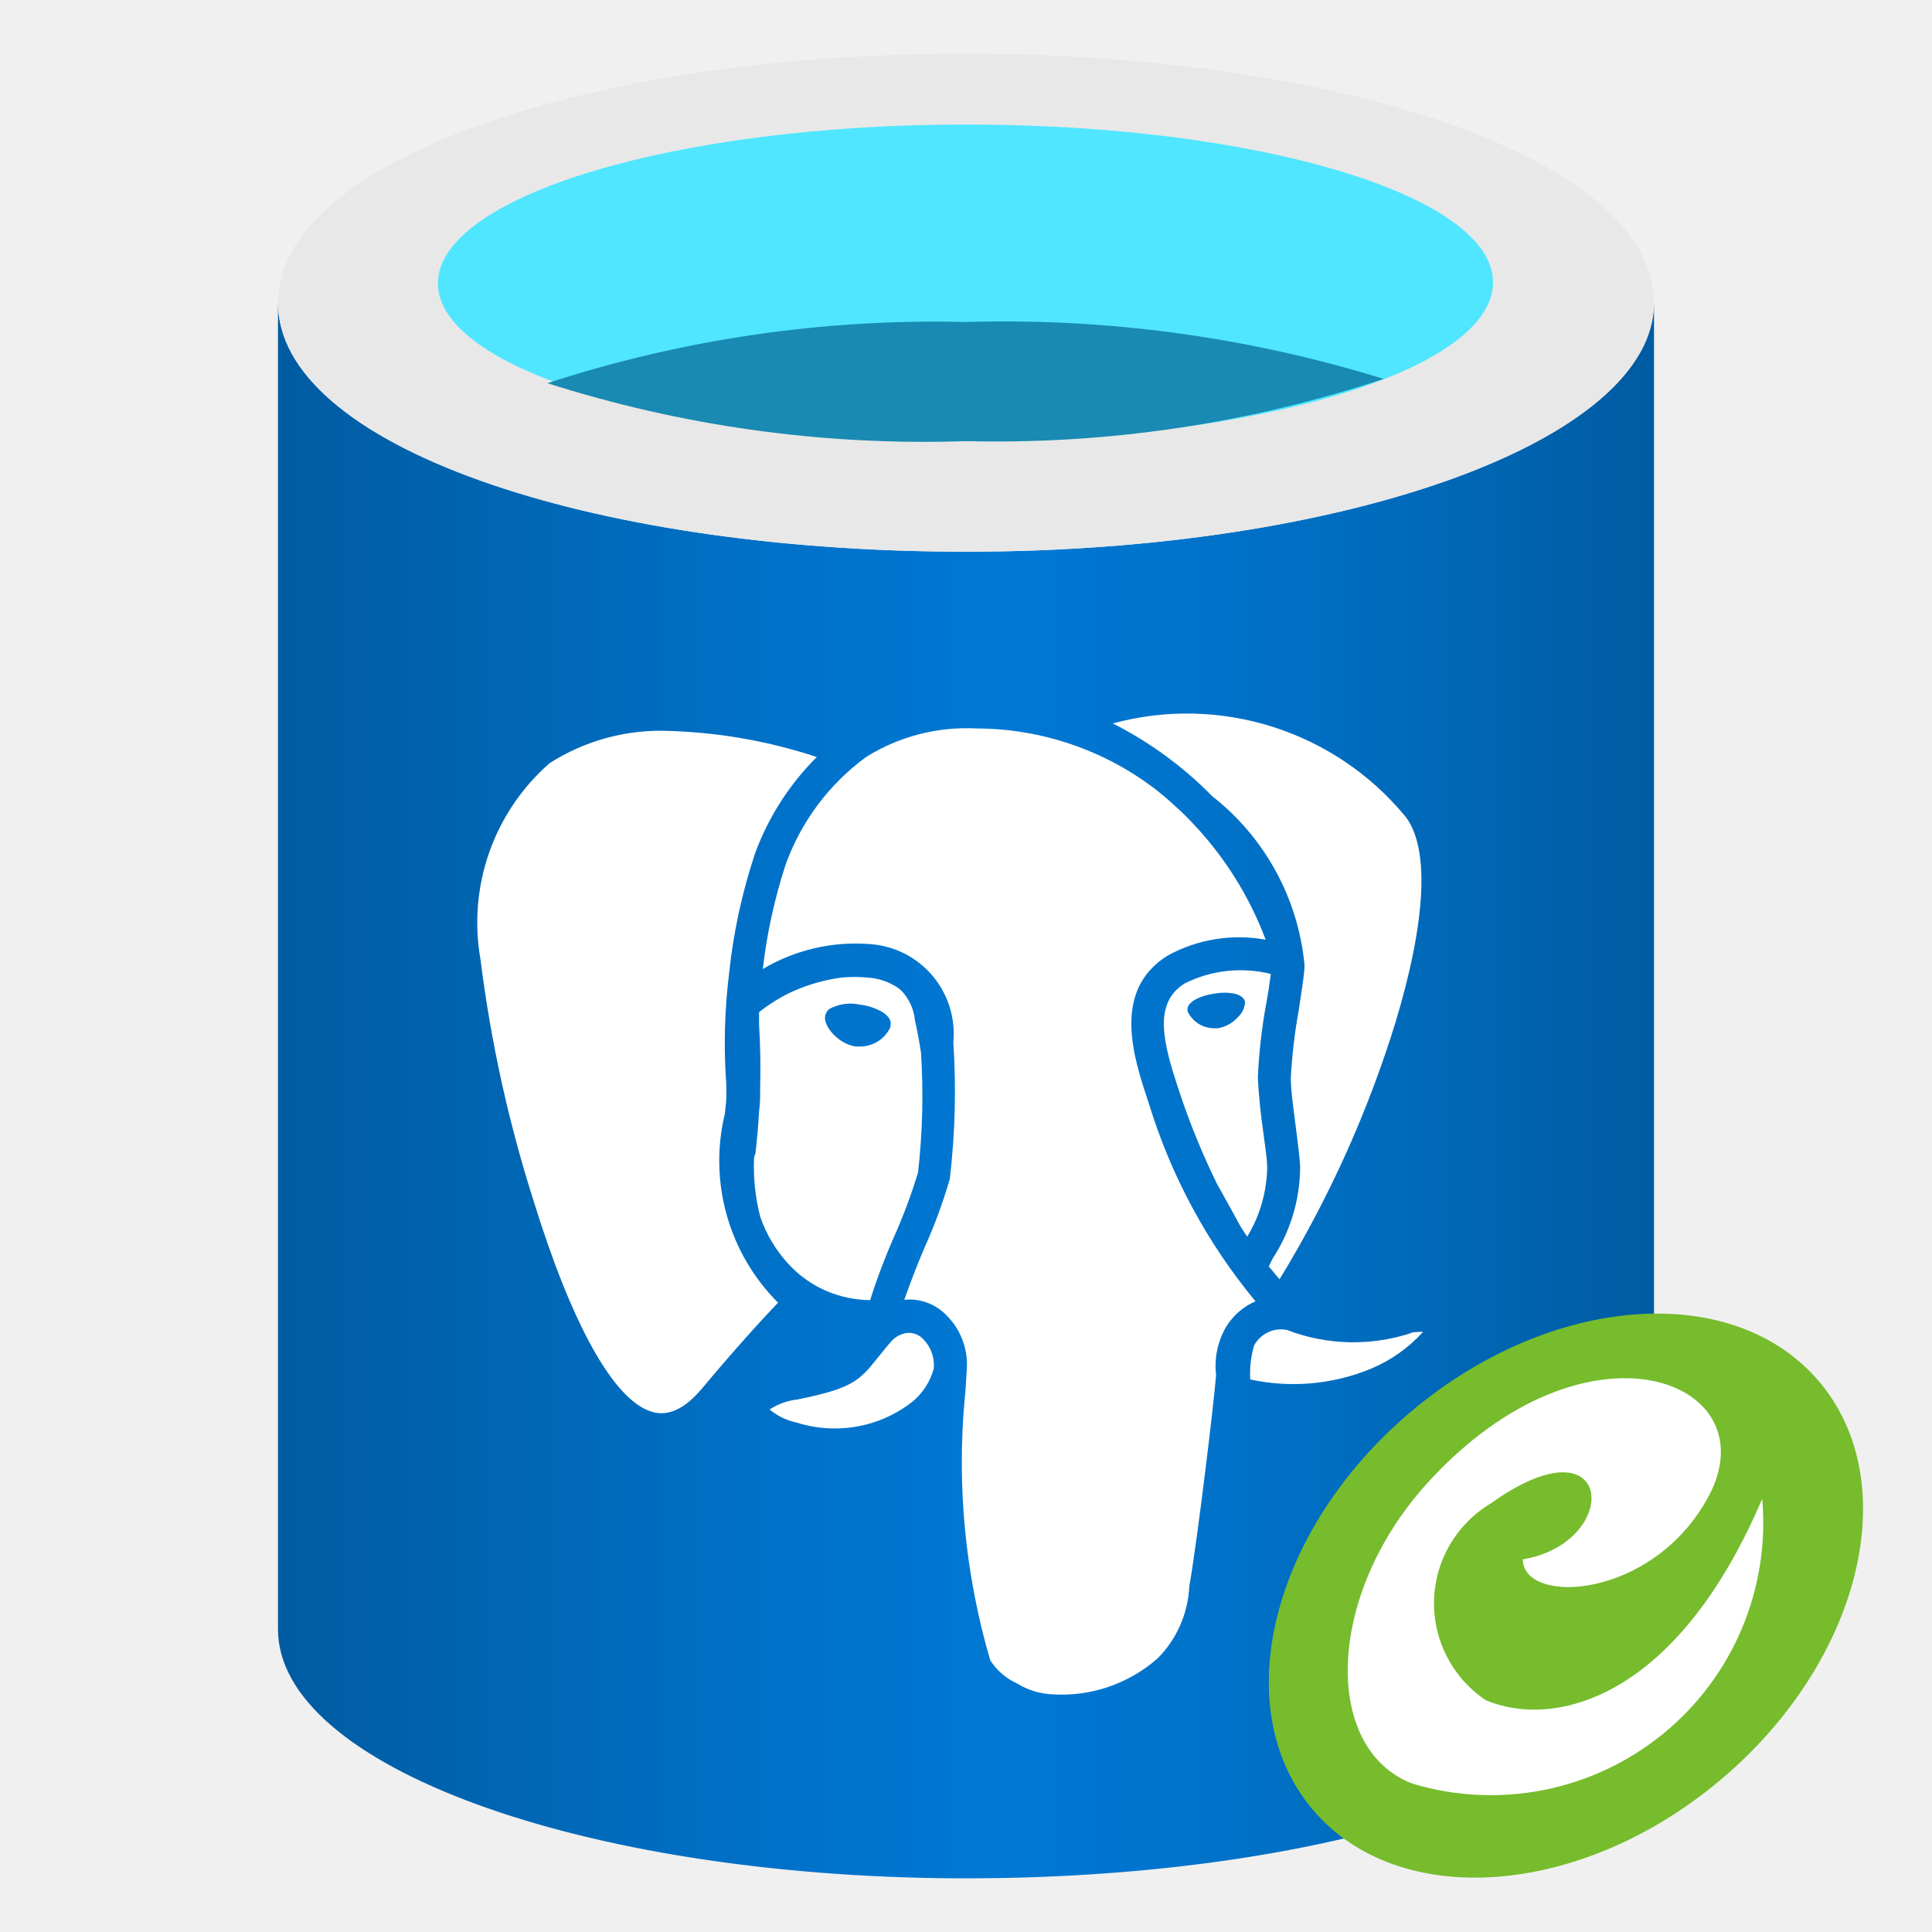
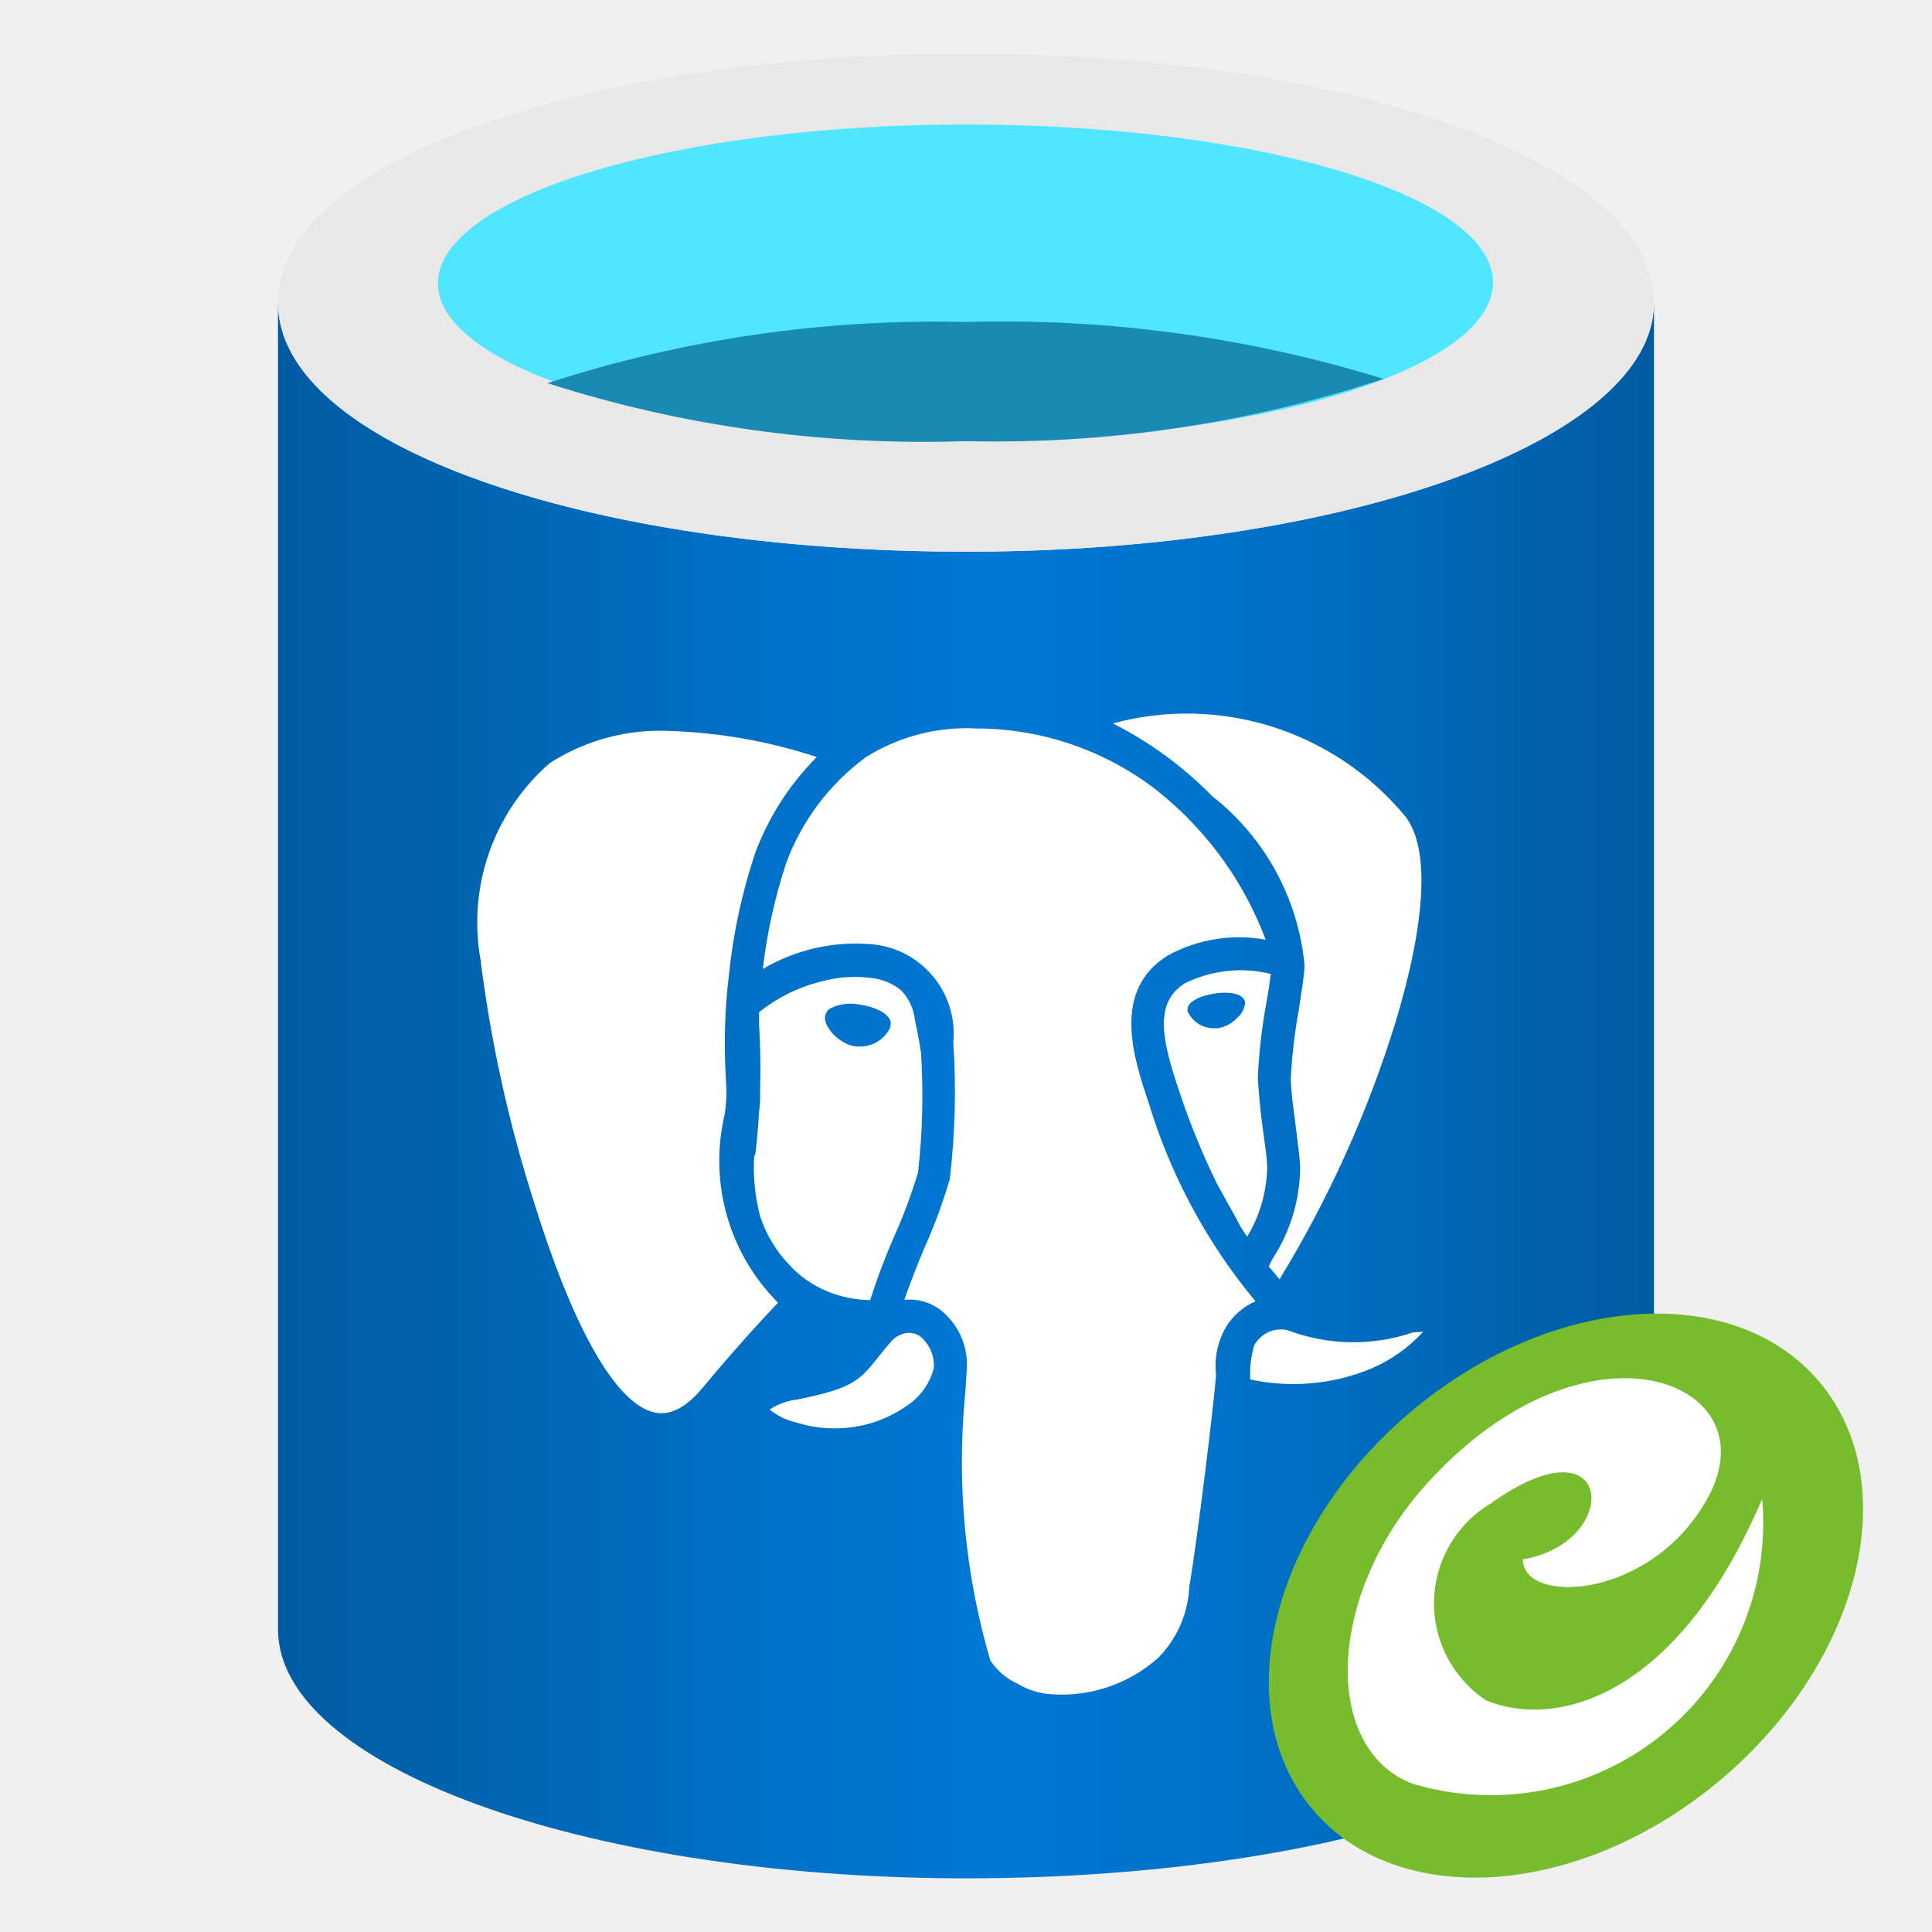
- <svg xmlns="http://www.w3.org/2000/svg" viewBox="0 0 18 18" class="msportalfx-svg-placeholder" role="presentation" focusable="false">
-   <g>
-     <defs>
-       <linearGradient id="0dc68914-eaa0-4020-b40d-9cf1b68af633" x1="2.447" y1="9.339" x2="15.27" y2="9.339" gradientTransform="matrix(1 0 0 -1 .143 19.5)" gradientUnits="userSpaceOnUse">
-         <stop offset="0" stop-color="#005ba1" />
-         <stop offset=".07" stop-color="#0060a9" />
-         <stop offset=".36" stop-color="#0071c8" />
-         <stop offset=".52" stop-color="#0078d4" />
-         <stop offset=".64" stop-color="#0074cd" />
-         <stop offset=".82" stop-color="#006abb" />
-         <stop offset="1" stop-color="#005ba1" />
-       </linearGradient>
-     </defs>
-     <path d="M9 5.14c-3.54 0-6.41-1-6.41-2.32v12.36c0 1.27 2.82 2.3 6.32 2.32H9c3.54 0 6.41-1 6.41-2.32V2.82c0 1.28-2.87 2.32-6.41 2.32Z" fill="url(#0dc68914-eaa0-4020-b40d-9cf1b68af633)" />
-     <path d="M15.41 2.82c0 1.28-2.87 2.32-6.41 2.32s-6.41-1-6.41-2.32S5.46.5 9 .5s6.41 1 6.41 2.32" fill="#e8e8e8" />
-     <path d="M13.91 2.63c0 .82-2.2 1.48-4.91 1.48s-4.92-.66-4.92-1.47S6.28 1.16 9 1.16s4.91.66 4.91 1.47" fill="#50e6ff" />
-     <path d="M9 3a11.649 11.649 0 0 0-3.9.57 11.535 11.535 0 0 0 3.9.54 11.471 11.471 0 0 0 3.89-.58A11.949 11.949 0 0 0 9 3Z" fill="#198ab3" />
-     <path d="M12.154 8.991c0 .083-.027.24-.054.422a5.047 5.047 0 0 0-.074.63c0 .121.028.306.048.468.018.137.034.266.039.355a1.569 1.569 0 0 1-.258.863 1.51 1.51 0 0 1-.034.07l.1.12A10.551 10.551 0 0 0 13 9.53c.288-.95.322-1.634.092-1.925a2.638 2.638 0 0 0-2.724-.865 3.536 3.536 0 0 1 .926.678 2.269 2.269 0 0 1 .86 1.573Zm-.314.083a1.165 1.165 0 0 0-.8.087c-.3.185-.206.551-.052 1.011a6.763 6.763 0 0 0 .349.855l.092.166c.049.087.086.154.11.2s.053.087.081.129a1.286 1.286 0 0 0 .186-.646c0-.078-.02-.2-.037-.333a5.62 5.62 0 0 1-.05-.5 4.935 4.935 0 0 1 .077-.686c.018-.096.034-.204.044-.283Zm-.31.406a.323.323 0 0 1-.183.1h-.035a.274.274 0 0 1-.248-.158v-.008c-.011-.078.118-.138.252-.157a.517.517 0 0 1 .184 0c.058.014.094.042.1.078a.209.209 0 0 1-.07.145Zm-4.777.9c.008-.074.015-.138.015-.171 0-.057 0-.116-.006-.177a5.3 5.3 0 0 1 .03-.956 5.273 5.273 0 0 1 .242-1.123 2.465 2.465 0 0 1 .576-.9 4.853 4.853 0 0 0-1.373-.243 1.919 1.919 0 0 0-1.116.3 1.973 1.973 0 0 0-.644 1.831 12.49 12.49 0 0 0 .494 2.246c.355 1.15.743 1.849 1.092 1.963.156.052.312-.018.477-.213.285-.342.551-.636.709-.8a1.869 1.869 0 0 1-.496-1.759Zm.273.4a1.844 1.844 0 0 0 .057.556 1.24 1.24 0 0 0 .268.446 1.042 1.042 0 0 0 .356.249 1.069 1.069 0 0 0 .4.082 5.847 5.847 0 0 1 .227-.6 5.041 5.041 0 0 0 .219-.589 6.279 6.279 0 0 0 .028-1.113c-.015-.1-.033-.2-.057-.307a.461.461 0 0 0-.124-.272.308.308 0 0 0-.027-.024.565.565 0 0 0-.29-.1 1.238 1.238 0 0 0-.244 0 1.635 1.635 0 0 0-.488.145 1.58 1.58 0 0 0-.279.177v.114c.012.2.016.406.01.609v.047a1.215 1.215 0 0 1-.01.156 6.407 6.407 0 0 1-.034.392ZM7.7 9.433a.089.089 0 0 1 .027-.033.415.415 0 0 1 .285-.04.549.549 0 0 1 .193.06c.091.049.1.105.091.134v.015a.311.311 0 0 1-.283.181h-.04c-.166-.024-.3-.191-.286-.279a.1.1 0 0 1 .013-.038Zm.749 2.986a.241.241 0 0 0-.136.068c-.057.064-.1.12-.138.166-.171.216-.243.284-.747.386a.582.582 0 0 0-.258.093.58.58 0 0 0 .245.12 1.185 1.185 0 0 0 .724 0 1.171 1.171 0 0 0 .361-.192.6.6 0 0 0 .2-.311.345.345 0 0 0-.1-.274.183.183 0 0 0-.153-.056Zm4.7 0a1.725 1.725 0 0 1-1.156-.027.278.278 0 0 0-.143.006.293.293 0 0 0-.166.137.95.95 0 0 0-.036.317 1.893 1.893 0 0 0 1.125-.1 1.36 1.36 0 0 0 .486-.344.677.677 0 0 0-.116.009Zm-2.449-2.15c-.139-.415-.347-1.042.182-1.368a1.383 1.383 0 0 1 .91-.146 3.219 3.219 0 0 0-.694-1.1 2.357 2.357 0 0 0-.1-.1l-.065-.059-.008-.008-.068-.06-.046-.037-.027-.023A2.752 2.752 0 0 0 9.1 6.787a1.77 1.77 0 0 0-1.028.264 2.138 2.138 0 0 0-.751 1 4.916 4.916 0 0 0-.214.977 1.694 1.694 0 0 1 1-.232.837.837 0 0 1 .775.914 7.01 7.01 0 0 1-.033 1.275 4.915 4.915 0 0 1-.234.636 7.852 7.852 0 0 0-.19.489.478.478 0 0 1 .392.143.646.646 0 0 1 .189.523c-.005.08-.008.161-.017.242a6.554 6.554 0 0 0 .237 2.451.582.582 0 0 0 .251.216.671.671 0 0 0 .318.1 1.351 1.351 0 0 0 .993-.337 1.015 1.015 0 0 0 .292-.664c.079-.456.23-1.713.25-1.974a.72.72 0 0 1 .094-.449.6.6 0 0 1 .273-.237 5.338 5.338 0 0 1-.997-1.855Z" class="msportalfx-svg-c01" />
-     <ellipse cx="14.592" cy="14.873" rx="3.089" ry="2.241" transform="rotate(-40.18 14.581 14.873)" fill="#76bc2d" />
-     <path d="M13.844 15.841a1.084 1.084 0 0 1 .044-1.833c1.159-.83 1.23.365.3.52 0 .43 1.208.379 1.728-.582.584-1.081-1.132-1.766-2.619-.127-.951 1.049-.975 2.484-.134 2.8a2.538 2.538 0 0 0 3.255-2.655c-.798 1.873-1.939 2.144-2.574 1.877Z" class="msportalfx-svg-c01" />
-   </g>
+ <svg viewBox="0 0 18 18" class="msportalfx-svg-placeholder">
+   <defs>
+     <linearGradient id="puQGf2HAS__a" x1="2.447" x2="15.27" y1="9.339" y2="9.339" gradientTransform="matrix(1 0 0 -1 .143 19.5)" gradientUnits="userSpaceOnUse">
+       <stop offset="0" stop-color="#005ba1" />
+       <stop offset=".07" stop-color="#0060a9" />
+       <stop offset=".36" stop-color="#0071c8" />
+       <stop offset=".52" stop-color="#0078d4" />
+       <stop offset=".64" stop-color="#0074cd" />
+       <stop offset=".82" stop-color="#006abb" />
+       <stop offset="1" stop-color="#005ba1" />
+     </linearGradient>
+   </defs>
+   <path fill="url(#puQGf2HAS__a)" d="M9 5.14c-3.54 0-6.41-1-6.41-2.32v12.36c0 1.27 2.82 2.3 6.32 2.32H9c3.54 0 6.41-1 6.41-2.32V2.82c0 1.28-2.87 2.32-6.41 2.32" />
+   <path fill="#e8e8e8" d="M15.41 2.82c0 1.28-2.87 2.32-6.41 2.32s-6.41-1-6.41-2.32S5.46.5 9 .5s6.41 1 6.41 2.32" />
+   <path fill="#50e6ff" d="M13.91 2.63c0 .82-2.2 1.48-4.91 1.48s-4.92-.66-4.92-1.47S6.28 1.16 9 1.16s4.91.66 4.91 1.47" />
+   <path fill="#198ab3" d="M9 3a11.7 11.7 0 0 0-3.9.57 11.5 11.5 0 0 0 3.9.54 11.5 11.5 0 0 0 3.89-.58A12 12 0 0 0 9 3" />
+   <path fill="#fff" d="M12.154 8.991c0 .083-.027.24-.054.422a5 5 0 0 0-.074.63c0 .121.028.306.048.468.018.137.034.266.039.355a1.57 1.57 0 0 1-.258.863l-.034.07.1.12A10.6 10.6 0 0 0 13 9.53c.288-.95.322-1.634.092-1.925a2.64 2.64 0 0 0-2.724-.865 3.5 3.5 0 0 1 .926.678 2.27 2.27 0 0 1 .86 1.573m-.314.083a1.17 1.17 0 0 0-.8.087c-.3.185-.206.551-.052 1.011a7 7 0 0 0 .349.855l.092.166q.074.13.11.2c.036.07.053.087.081.129a1.3 1.3 0 0 0 .186-.646c0-.078-.02-.2-.037-.333a6 6 0 0 1-.05-.5 5 5 0 0 1 .077-.686c.018-.096.034-.204.044-.283m-.31.406a.32.32 0 0 1-.183.1h-.035a.27.27 0 0 1-.248-.158v-.008c-.011-.078.118-.138.252-.157a.5.5 0 0 1 .184 0q.089.023.1.078a.2.2 0 0 1-.07.145m-4.777.9c.008-.074.015-.138.015-.171q.001-.086-.006-.177a5.3 5.3 0 0 1 .03-.956 5.3 5.3 0 0 1 .242-1.123 2.5 2.5 0 0 1 .576-.9 4.9 4.9 0 0 0-1.373-.243 1.9 1.9 0 0 0-1.116.3 1.97 1.97 0 0 0-.644 1.831 12.5 12.5 0 0 0 .494 2.246c.355 1.15.743 1.849 1.092 1.963.156.052.312-.018.477-.213.285-.342.551-.636.709-.8a1.87 1.87 0 0 1-.496-1.759Zm.273.4a1.8 1.8 0 0 0 .057.556 1.2 1.2 0 0 0 .268.446 1 1 0 0 0 .356.249 1.1 1.1 0 0 0 .4.082 6 6 0 0 1 .227-.6 5 5 0 0 0 .219-.589 6.3 6.3 0 0 0 .028-1.113q-.022-.148-.057-.307a.46.46 0 0 0-.124-.272l-.027-.024a.56.56 0 0 0-.29-.1 1.2 1.2 0 0 0-.244 0 1.6 1.6 0 0 0-.488.145 1.6 1.6 0 0 0-.279.177v.114c.012.2.016.406.01.609v.047a1 1 0 0 1-.01.156 6 6 0 0 1-.034.392ZM7.7 9.433a.1.1 0 0 1 .027-.033.42.42 0 0 1 .285-.04.6.6 0 0 1 .193.06c.091.049.1.105.091.134v.015a.31.31 0 0 1-.283.181h-.04c-.166-.024-.3-.191-.286-.279a.1.1 0 0 1 .013-.038m.749 2.986a.24.24 0 0 0-.136.068c-.057.064-.1.12-.138.166-.171.216-.243.284-.747.386a.6.6 0 0 0-.258.093.6.6 0 0 0 .245.12 1.2 1.2 0 0 0 .724 0 1.2 1.2 0 0 0 .361-.192.6.6 0 0 0 .2-.311.35.35 0 0 0-.1-.274.18.18 0 0 0-.153-.056Zm4.7 0a1.73 1.73 0 0 1-1.156-.027.3.3 0 0 0-.143.006.3.3 0 0 0-.166.137 1 1 0 0 0-.036.317 1.9 1.9 0 0 0 1.125-.1 1.4 1.4 0 0 0 .486-.344 1 1 0 0 0-.116.009Zm-2.449-2.15c-.139-.415-.347-1.042.182-1.368a1.38 1.38 0 0 1 .91-.146 3.2 3.2 0 0 0-.694-1.1q-.047-.05-.1-.1c-.053-.05-.043-.04-.065-.059l-.008-.008-.068-.06-.046-.037-.027-.023A2.75 2.75 0 0 0 9.1 6.787a1.77 1.77 0 0 0-1.028.264 2.14 2.14 0 0 0-.751 1 5 5 0 0 0-.214.977 1.7 1.7 0 0 1 1-.232.837.837 0 0 1 .775.914 7 7 0 0 1-.033 1.275 5 5 0 0 1-.234.636 8 8 0 0 0-.19.489.48.48 0 0 1 .392.143.65.65 0 0 1 .189.523c-.005.08-.008.161-.017.242a6.6 6.6 0 0 0 .237 2.451.6.6 0 0 0 .251.216.7.7 0 0 0 .318.1 1.35 1.35 0 0 0 .993-.337 1 1 0 0 0 .292-.664c.079-.456.23-1.713.25-1.974a.72.72 0 0 1 .094-.449.6.6 0 0 1 .273-.237 5.3 5.3 0 0 1-.997-1.855" />
+   <ellipse cx="14.592" cy="14.873" fill="#76bc2d" rx="3.089" ry="2.241" transform="rotate(-40.18 14.581 14.873)" />
+   <path fill="#fff" d="M13.844 15.841a1.084 1.084 0 0 1 .044-1.833c1.159-.83 1.23.365.3.52 0 .43 1.208.379 1.728-.582.584-1.081-1.132-1.766-2.619-.127-.951 1.049-.975 2.484-.134 2.8a2.538 2.538 0 0 0 3.255-2.655c-.798 1.873-1.939 2.144-2.574 1.877" />
  <style>.msportalfx-svg-c01{fill:#fff}.msportalfx-svg-c02{fill:#e5e5e5}.msportalfx-svg-c03{fill:#a0a1a2}.msportalfx-svg-c04{fill:#7a7a7a}.msportalfx-svg-c05{fill:#3e3e3e}.msportalfx-svg-c06{fill:#1e1e1e}.msportalfx-svg-c07{fill:#0f0f0f}.msportalfx-svg-c08{fill:#ba141a}.msportalfx-svg-c09{fill:#dd5900}.msportalfx-svg-c10{fill:#ff8c00}.msportalfx-svg-c11{fill:#fcd116}.msportalfx-svg-c12{fill:#fee087}.msportalfx-svg-c13{fill:#b8d432}.msportalfx-svg-c14,.msportalfx-svg-c32{fill:#57a300}.msportalfx-svg-c15{fill:#59b4d9}.msportalfx-svg-c16{fill:#3999c6}.msportalfx-svg-c17{fill:#804998}.msportalfx-svg-c18{fill:#ec008c}.msportalfx-svg-c19{fill:#0072c6}.msportalfx-svg-c20{fill:#68217a}.msportalfx-svg-c21{fill:#00188f}.msportalfx-svg-c22{fill:#e81123}.fxs-mode-light .msportalfx-svg-c22{fill:#a4262c}.msportalfx-svg-c23{fill:#cae3f3}.msportalfx-svg-c24{fill:#59aed3}.msportalfx-svg-c25{fill:#4c3b12}.msportalfx-svg-c26{fill:#be9555}.msportalfx-svg-c27{fill:#4f4d52}.msportalfx-svg-c28{fill:#ef6f59}.msportalfx-svg-c29{fill:#f7cb64}.msportalfx-svg-c30{fill:#fdd8db}.msportalfx-svg-c31{fill:#f6ffec}.msportalfx-svg-c33{fill:#8a2da5}.msportalfx-svg-c34{fill:#e00b1c}.msportalfx-svg-c35{fill:#015cda}.msportalfx-svg-c36{fill:#5db300}.msportalfx-svg-c97{fill:#ffb900}.msportalfx-svg-c98{fill:#00a4ef}.msportalfx-svg-c99{fill:#f25022}.msportalfx-inverted-theme .msportalfx-svg-c05,.fxs-theme-dark .msportalfx-svg-c05{fill:#777}.msportalfx-inverted-theme .msportalfx-svg-c07,.fxs-theme-dark .msportalfx-svg-c07{fill:#f2f2f2}.msportalfx-svg-palette-white{fill:#fff}.msportalfx-svg-palette-blue{fill:#015cda}.msportalfx-svg-palette-black{fill:#1e1e1e}.msportalfx-svg-palette-green{fill:#57a300}.msportalfx-svg-palette-gray{fill:#a0a1a2}.msportalfx-svg-palette-inherit{fill:inherit}.msportalfx-svg-badge{position:absolute;left:0;bottom:0;min-height:10px;min-width:10px}.fxc-menu-icon&gt;.msportalfx-svg-badge{left:-2px;bottom:-2px;min-height:8px;min-width:8px}.msportalfx-svg-disabled{filter:grayscale(100%)}.msportalfx-svg-loading-square{animation:ProgressFlagAnimation 1.45s infinite ease-in-out;transform-origin:50%}.msportalfx-svg-loading-square:nth-child(1){animation-delay:0s}.msportalfx-svg-loading-square:nth-child(2){animation-delay:.2s}.msportalfx-svg-loading-square:nth-child(3){animation-delay:.4s}@keyframes ProgressFlagAnimation{0%{transform:scale(1);opacity:.3}36.1%{transform:scale(1.06);opacity:1}50%{transform:scale(1.06);opacity:1}86.1%{transform:scale(1);opacity:.3}}.msportalfx-svg-flip-horizontal&gt;svg,svg.msportalfx-svg-flip-horizontal{transform:scaleX(-1)}.msportalfx-svg-fabric-rotate360{animation:ImageRotation 1.3s cubic-bezier(.53,.21,.29,.67) infinite}@keyframes ImageRotation{0%{transform:rotate(-45deg)}100%{transform:rotate(315deg)}}.fxs-svg-number .msportalfx-font-bold{font-size:10px;fill:#0065ad}.fxs-svg-number .fxs-svg-circle{stroke-width:0%;fill:#0078d4}.fxs-svg-number .fxs-svg-text{fill:#fff;font-size:10px}.fxs-svg-number.msportalfx-svg-disabled{filter:grayscale(0%)}.fxs-svg-number.msportalfx-svg-disabled .fxs-svg-circle{fill:#fff;stroke-width:1px;stroke:#949494}.fxs-svg-number.msportalfx-svg-disabled .fxs-svg-text{fill:#949494}.fxs-theme-dark .fxs-svg-number .fxs-svg-text{fill:#0f0f0f}.fxs-theme-dark .fxs-svg-number .fxs-svg-circle{stroke-width:0%;fill:#0078d4}.fxs-theme-dark .fxs-svg-number.msportalfx-svg-disabled .fxs-svg-circle{fill:#0f0f0f;stroke-width:1px;stroke:#949494}.fxs-theme-dark .fxs-svg-number.msportalfx-svg-disabled .fxs-svg-text{fill:#949494}</style>
</svg>
